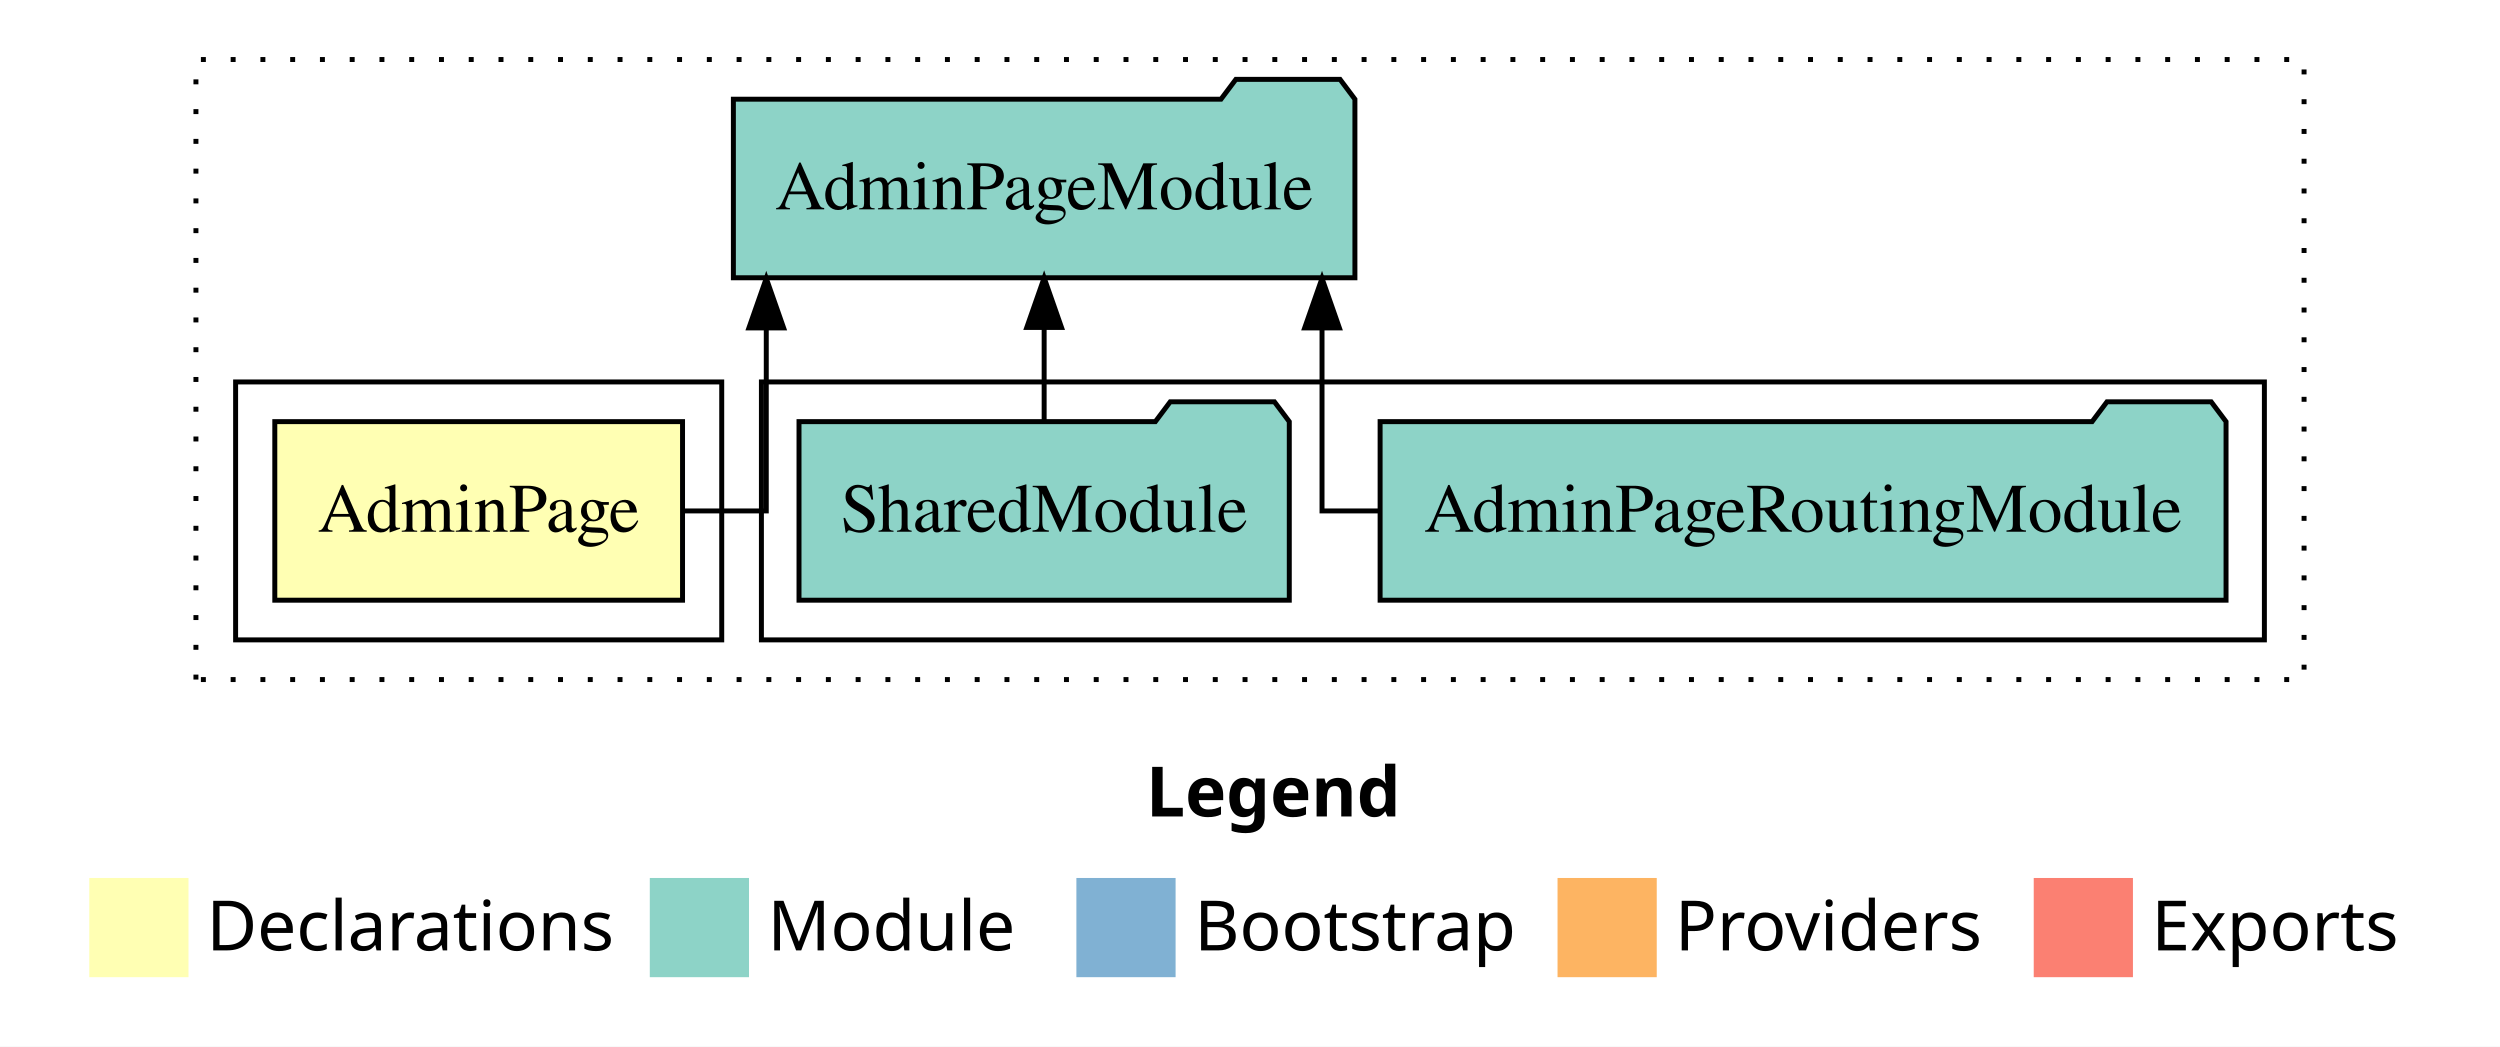
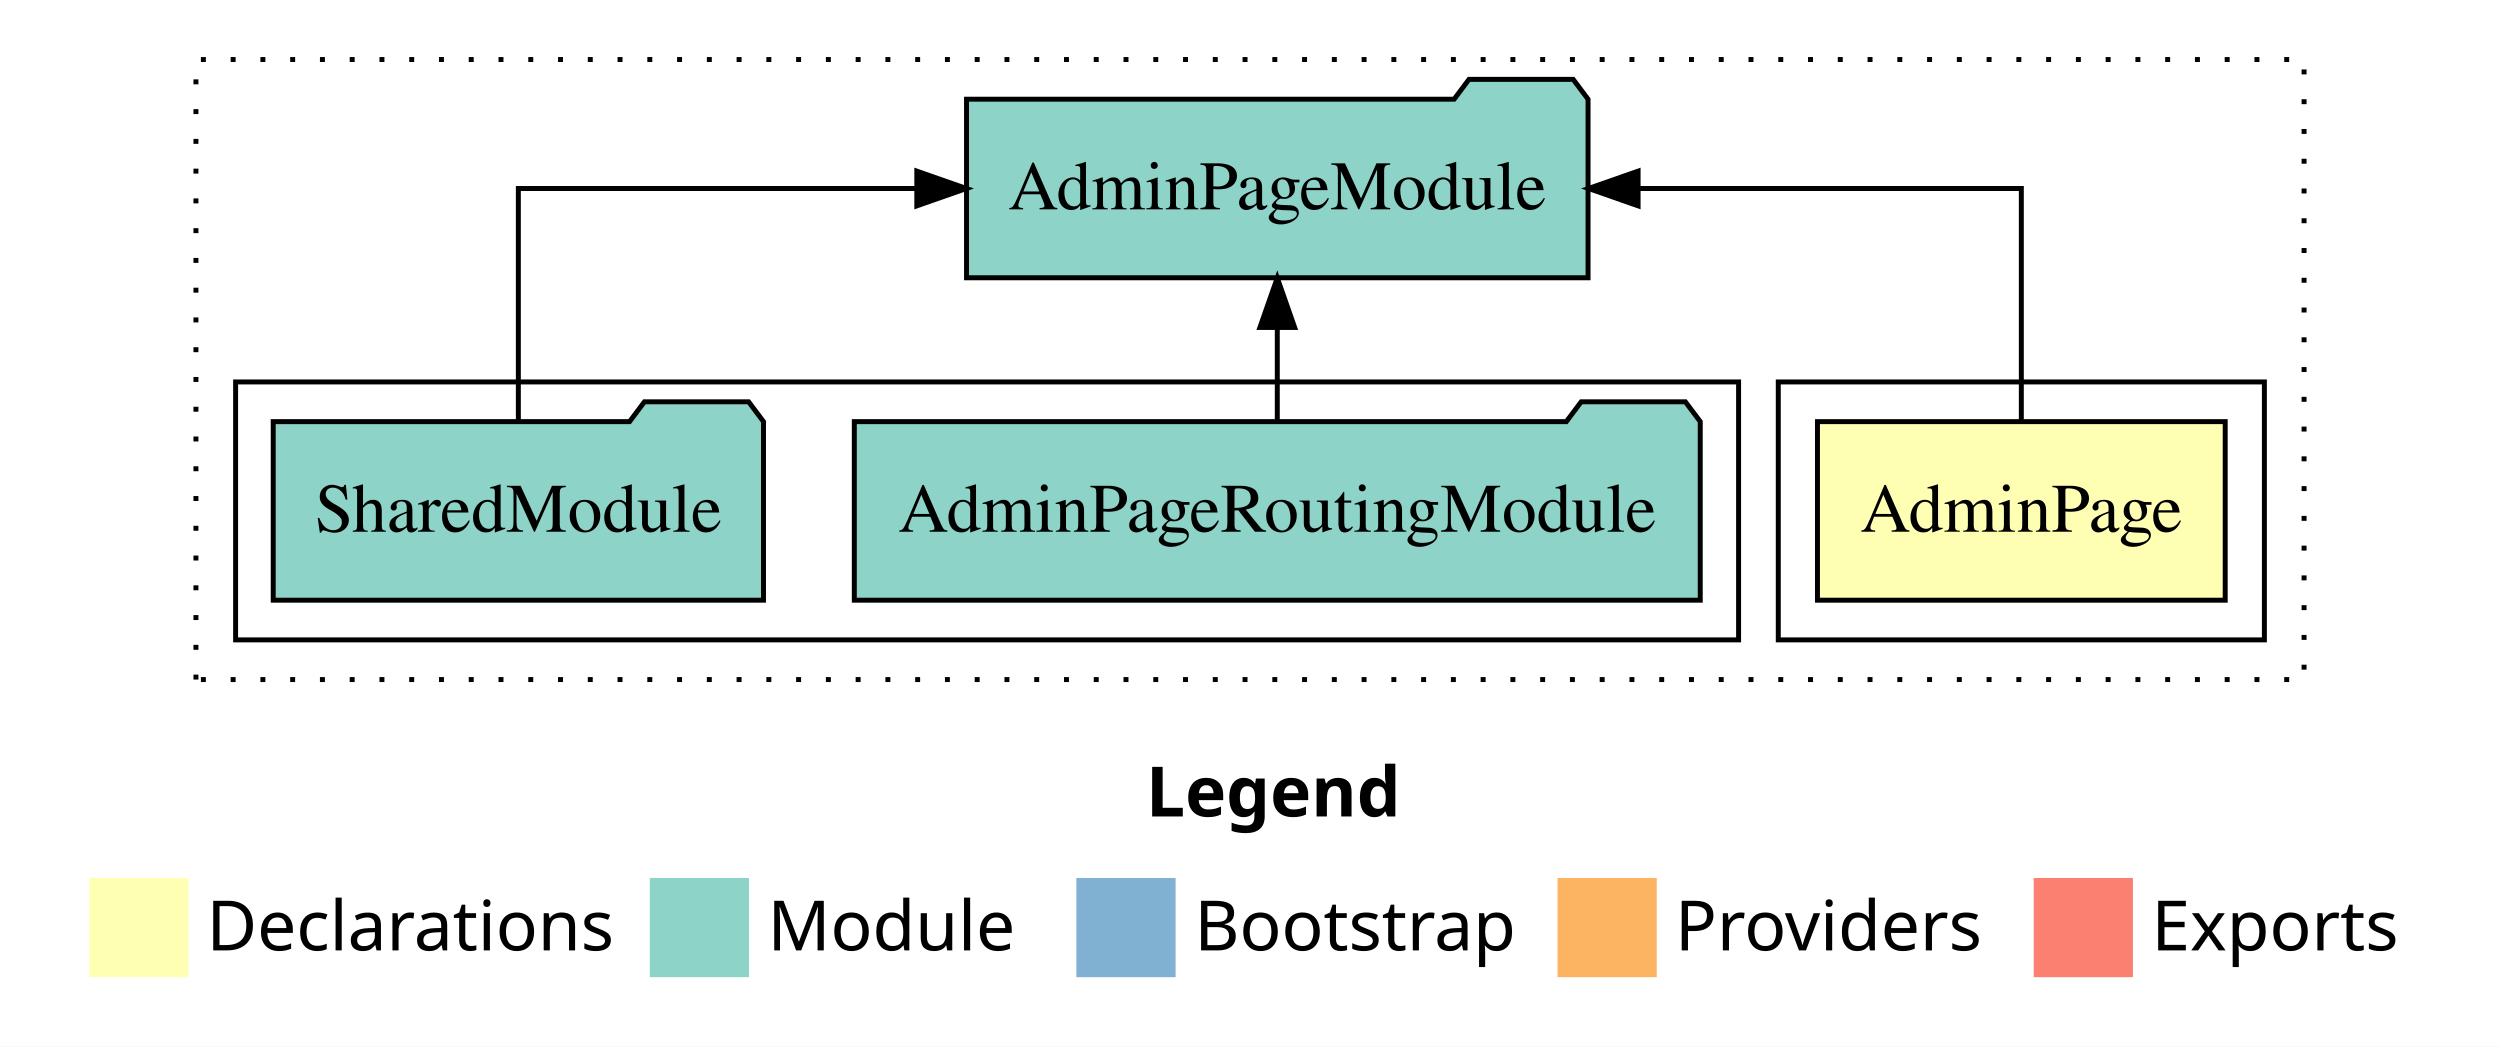
<svg xmlns="http://www.w3.org/2000/svg" width="504pt" height="211pt" viewBox="0.00 0.00 504.00 211.00">
  <g id="graph0" class="graph" transform="scale(1 1) rotate(0) translate(4 207)">
    <polygon fill="white" stroke="transparent" points="-4,4 -4,-207 500,-207 500,4 -4,4" />
    <text text-anchor="start" x="227.01" y="-42.4" font-family="Times-12" font-weight="bold" font-size="14.00">Legend</text>
    <polygon fill="#ffffb3" stroke="transparent" points="14,-10 14,-30 34,-30 34,-10 14,-10" />
    <text text-anchor="start" x="37.63" y="-15.4" font-family="Times-12" font-size="14.00">  Declarations</text>
    <polygon fill="#8dd3c7" stroke="transparent" points="127,-10 127,-30 147,-30 147,-10 127,-10" />
    <text text-anchor="start" x="150.73" y="-15.4" font-family="Times-12" font-size="14.00">  Module</text>
    <polygon fill="#80b1d3" stroke="transparent" points="213,-10 213,-30 233,-30 233,-10 213,-10" />
    <text text-anchor="start" x="236.78" y="-15.4" font-family="Times-12" font-size="14.00">  Bootstrap</text>
    <polygon fill="#fdb462" stroke="transparent" points="310,-10 310,-30 330,-30 330,-10 310,-10" />
    <text text-anchor="start" x="333.67" y="-15.4" font-family="Times-12" font-size="14.00">  Providers</text>
    <polygon fill="#fb8072" stroke="transparent" points="406,-10 406,-30 426,-30 426,-10 406,-10" />
    <text text-anchor="start" x="429.73" y="-15.4" font-family="Times-12" font-size="14.00">  Exports</text>
    <g id="clust1" class="cluster">
      <polygon fill="none" stroke="black" stroke-dasharray="1,5" points="35.5,-70 35.5,-195 460.5,-195 460.5,-70 35.5,-70" />
    </g>
+     <g id="clust2" class="cluster">
+       <polygon fill="none" stroke="black" points="354.5,-78 354.5,-130 452.5,-130 452.5,-78 354.5,-78" />
+     </g>
    <g id="clust4" class="cluster">
-       <polygon fill="none" stroke="black" points="149.5,-78 149.5,-130 452.5,-130 452.5,-78 149.5,-78" />
-     </g>
-     <g id="clust2" class="cluster">
-       <polygon fill="none" stroke="black" points="43.5,-78 43.5,-130 141.5,-130 141.5,-78 43.5,-78" />
+       <polygon fill="none" stroke="black" points="43.5,-78 43.5,-130 346.5,-130 346.5,-78 43.5,-78" />
    </g>
    <g id="node1" class="node">
-       <polygon fill="#ffffb3" stroke="black" points="133.6,-122 51.4,-122 51.4,-86 133.6,-86 133.6,-122" />
-       <text text-anchor="middle" x="92.5" y="-99.8" font-family="Times,serif" font-size="14.00">AdminPage</text>
+       <polygon fill="#ffffb3" stroke="black" points="444.6,-122 362.4,-122 362.4,-86 444.6,-86 444.6,-122" />
+       <text text-anchor="middle" x="403.5" y="-99.8" font-family="Times,serif" font-size="14.00">AdminPage</text>
    </g>
    <g id="node2" class="node">
-       <polygon fill="#8dd3c7" stroke="black" points="269.15,-187 266.15,-191 245.15,-191 242.15,-187 143.85,-187 143.85,-151 269.15,-151 269.15,-187" />
-       <text text-anchor="middle" x="206.5" y="-164.8" font-family="Times,serif" font-size="14.00">AdminPageModule</text>
+       <polygon fill="#8dd3c7" stroke="black" points="316.15,-187 313.15,-191 292.15,-191 289.15,-187 190.85,-187 190.85,-151 316.15,-151 316.15,-187" />
+       <text text-anchor="middle" x="253.5" y="-164.8" font-family="Times,serif" font-size="14.00">AdminPageModule</text>
    </g>
    <g id="edge1" class="edge">
-       <path fill="none" stroke="black" d="M133.71,-104C143.16,-104 150.48,-104 150.48,-104 150.48,-104 150.48,-140.89 150.48,-140.89" />
-       <polygon fill="black" stroke="black" points="146.98,-140.89 150.48,-150.89 153.98,-140.89 146.98,-140.89" />
+       <path fill="none" stroke="black" d="M403.5,-122.11C403.5,-141.34 403.5,-169 403.5,-169 403.5,-169 326.24,-169 326.24,-169" />
+       <polygon fill="black" stroke="black" points="326.24,-165.5 316.24,-169 326.24,-172.5 326.24,-165.5" />
    </g>
    <g id="node3" class="node">
-       <polygon fill="#8dd3c7" stroke="black" points="444.77,-122 441.77,-126 420.77,-126 417.77,-122 274.23,-122 274.23,-86 444.77,-86 444.77,-122" />
-       <text text-anchor="middle" x="359.5" y="-99.8" font-family="Times,serif" font-size="14.00">AdminPageRoutingModule</text>
+       <polygon fill="#8dd3c7" stroke="black" points="338.77,-122 335.77,-126 314.77,-126 311.77,-122 168.23,-122 168.23,-86 338.77,-86 338.77,-122" />
+       <text text-anchor="middle" x="253.5" y="-99.8" font-family="Times,serif" font-size="14.00">AdminPageRoutingModule</text>
    </g>
    <g id="edge2" class="edge">
-       <path fill="none" stroke="black" d="M274.02,-104C266.99,-104 262.52,-104 262.52,-104 262.52,-104 262.52,-140.89 262.52,-140.89" />
-       <polygon fill="black" stroke="black" points="259.02,-140.89 262.52,-150.89 266.02,-140.89 259.02,-140.89" />
+       <path fill="none" stroke="black" d="M253.5,-122.11C253.5,-122.11 253.5,-140.99 253.5,-140.99" />
+       <polygon fill="black" stroke="black" points="250,-140.99 253.5,-150.99 257,-140.99 250,-140.99" />
    </g>
    <g id="node4" class="node">
-       <polygon fill="#8dd3c7" stroke="black" points="255.92,-122 252.92,-126 231.92,-126 228.92,-122 157.08,-122 157.08,-86 255.92,-86 255.92,-122" />
-       <text text-anchor="middle" x="206.5" y="-99.8" font-family="Times,serif" font-size="14.00">SharedModule</text>
+       <polygon fill="#8dd3c7" stroke="black" points="149.92,-122 146.92,-126 125.92,-126 122.92,-122 51.08,-122 51.08,-86 149.92,-86 149.92,-122" />
+       <text text-anchor="middle" x="100.5" y="-99.8" font-family="Times,serif" font-size="14.00">SharedModule</text>
    </g>
    <g id="edge3" class="edge">
-       <path fill="none" stroke="black" d="M206.5,-122.11C206.5,-122.11 206.5,-140.99 206.5,-140.99" />
-       <polygon fill="black" stroke="black" points="203,-140.99 206.5,-150.99 210,-140.99 203,-140.99" />
+       <path fill="none" stroke="black" d="M100.5,-122.11C100.5,-141.34 100.5,-169 100.5,-169 100.5,-169 180.83,-169 180.83,-169" />
+       <polygon fill="black" stroke="black" points="180.83,-172.5 190.83,-169 180.83,-165.5 180.83,-172.5" />
    </g>
  </g>
</svg>
